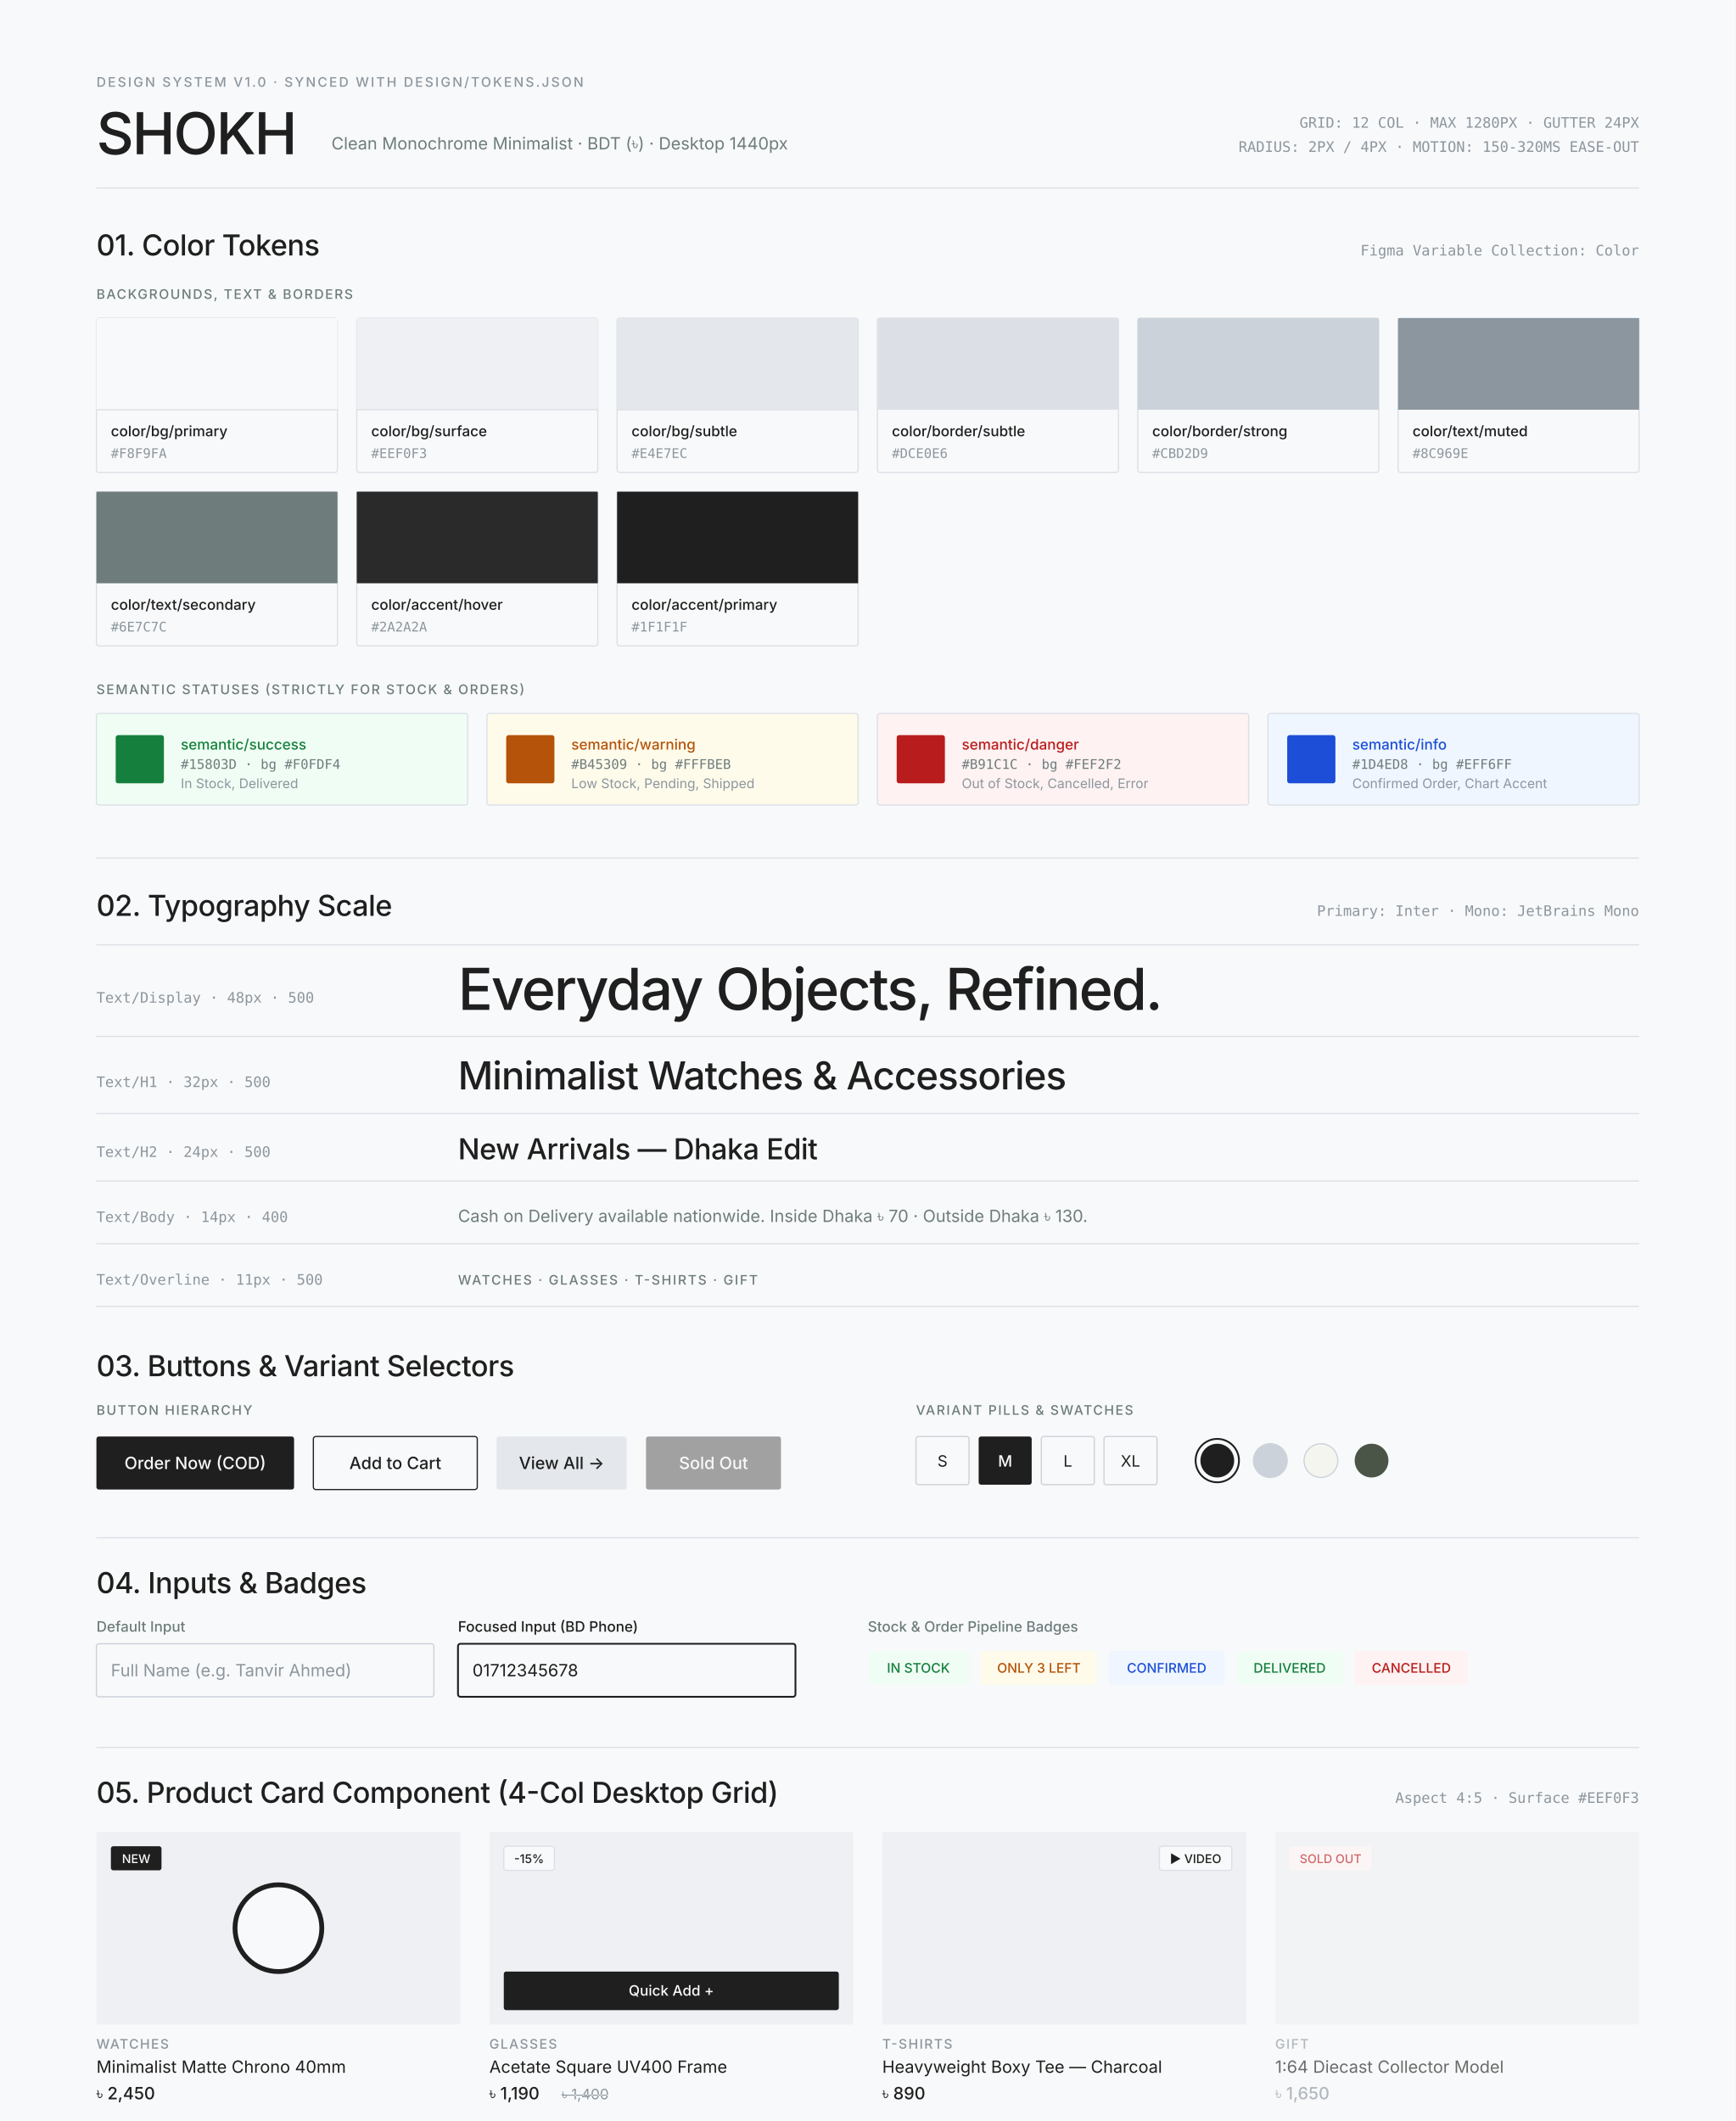
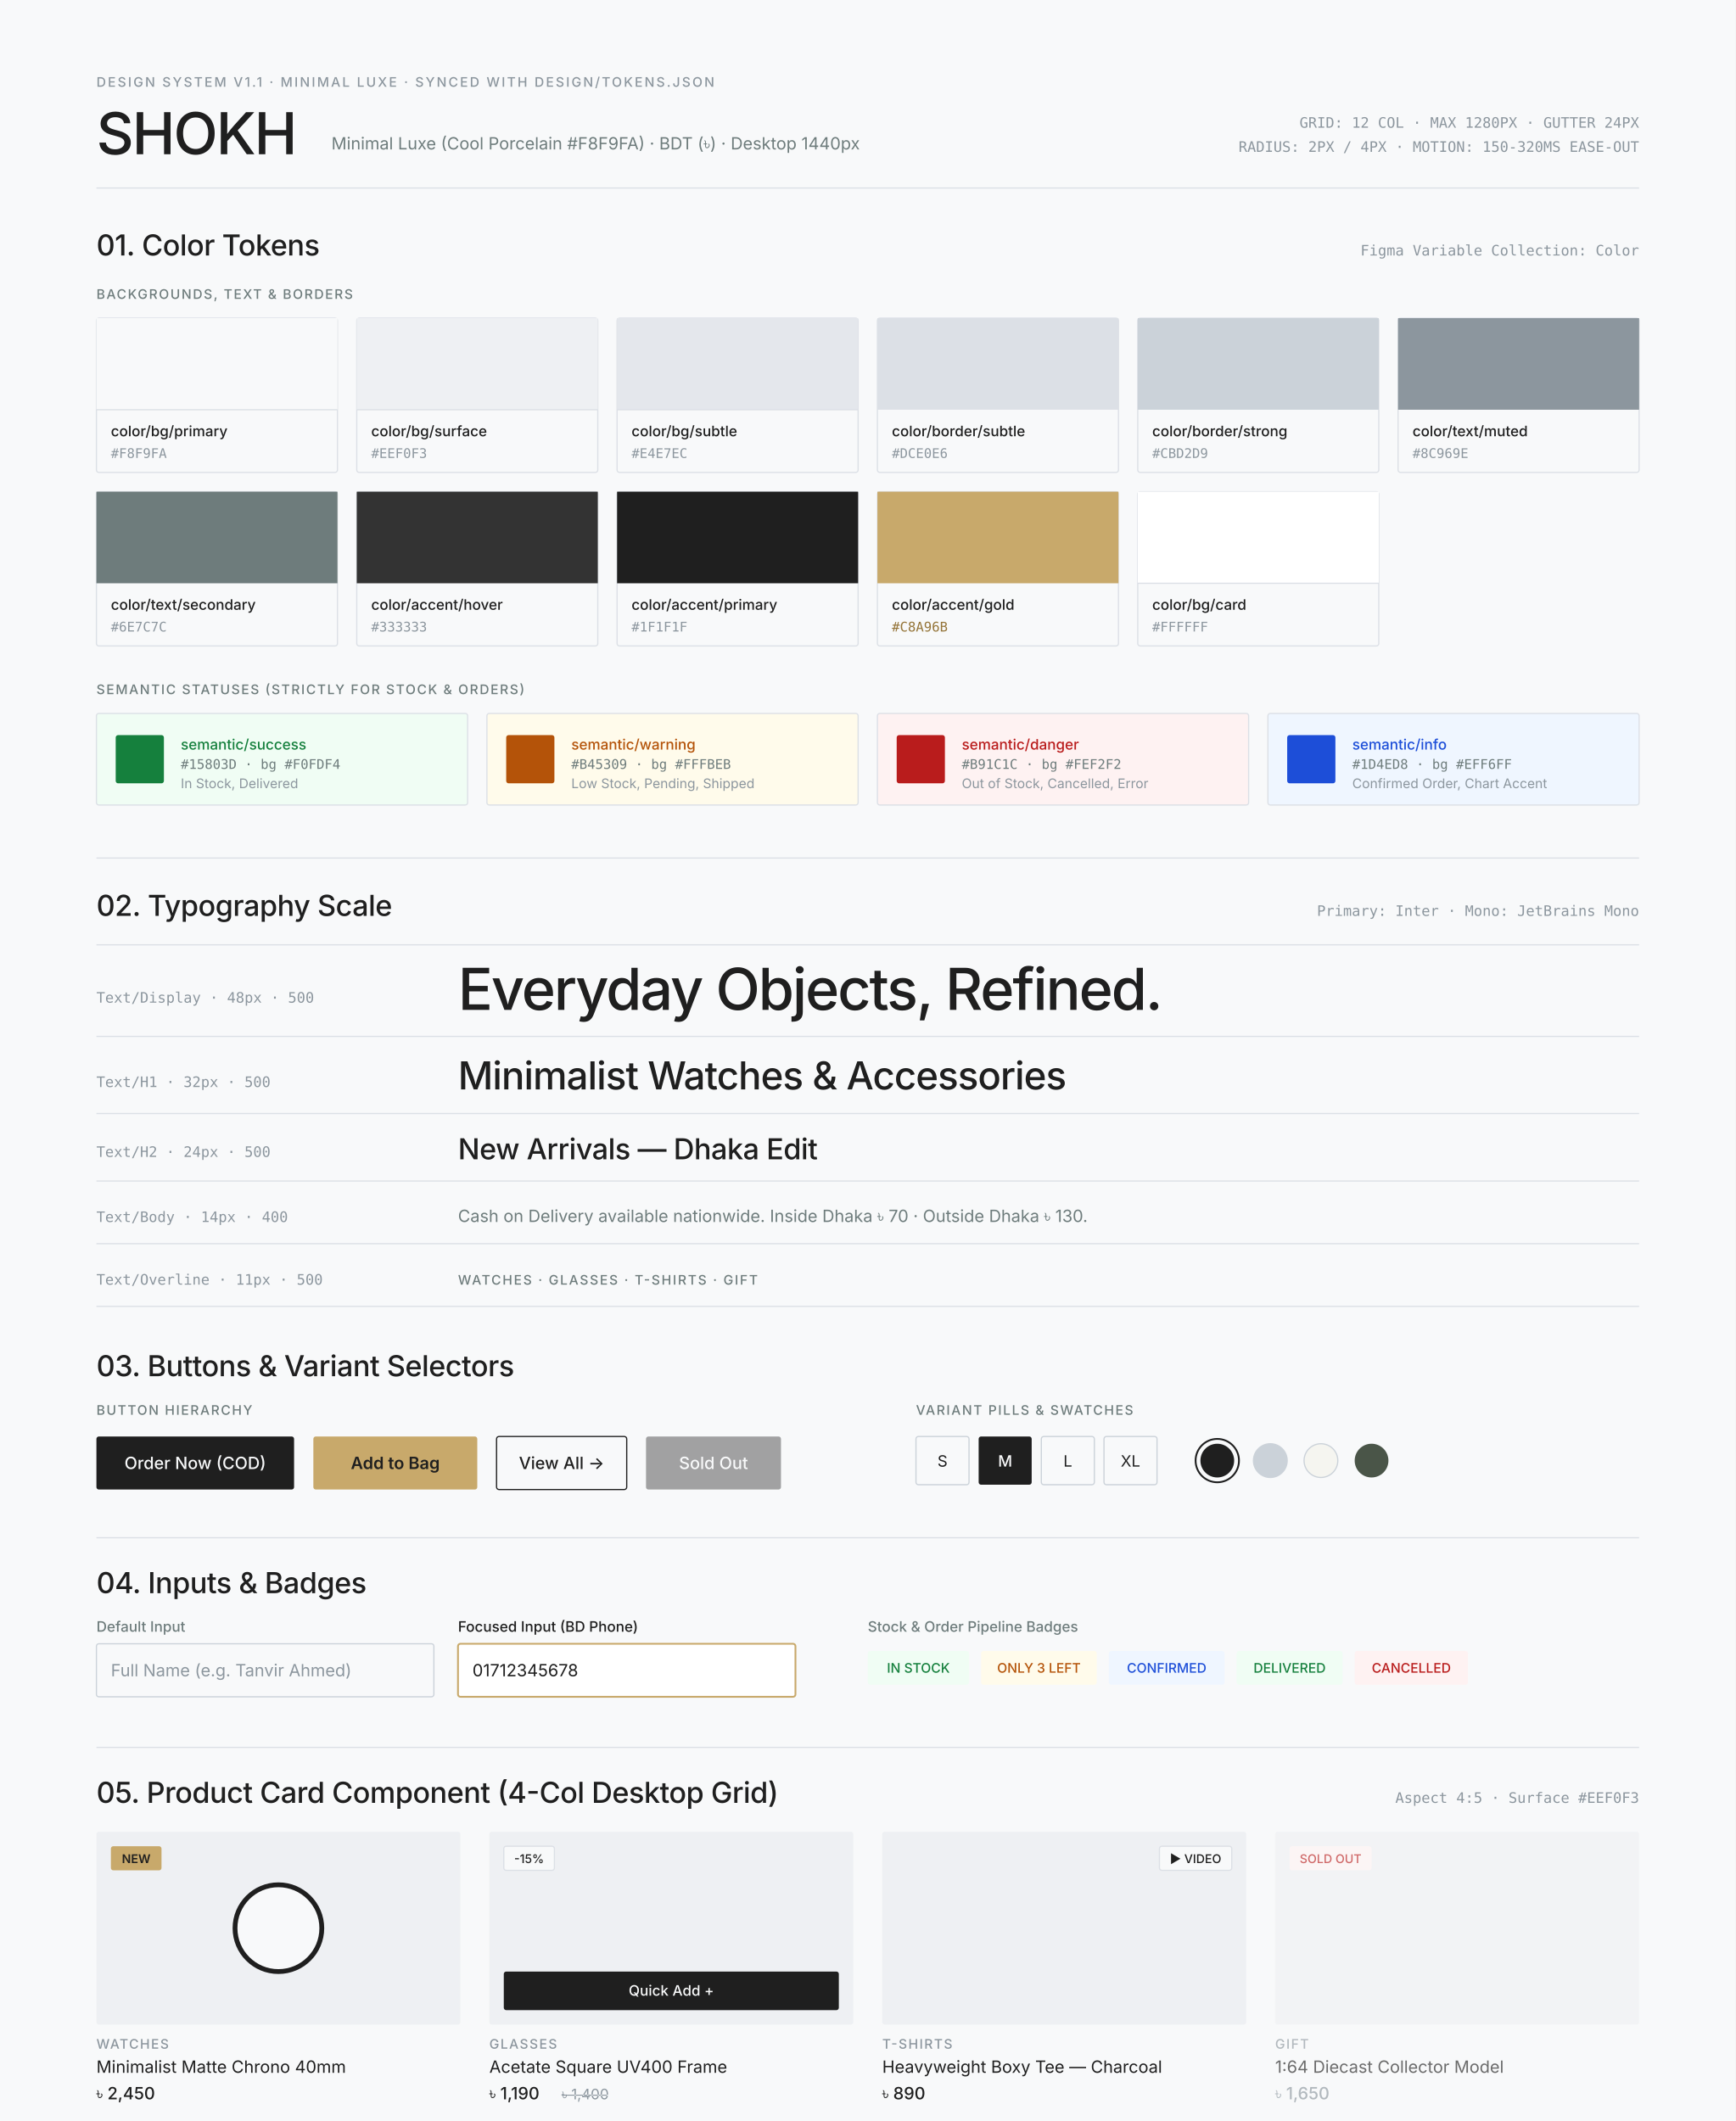
<svg xmlns="http://www.w3.org/2000/svg" width="1440" height="1760" viewBox="0 0 1440 1760" fill="none">
  <rect id="Canvas-BG" width="1440" height="1760" fill="#F8F9FA" />
  <g id="00-Header">
-     <text x="80" y="72" fill="#8C969E" font-family="Inter, sans-serif" font-size="11" font-weight="500" letter-spacing="1.5">DESIGN SYSTEM V1.0 · SYNCED WITH DESIGN/TOKENS.JSON</text>
+     <text x="80" y="72" fill="#8C969E" font-family="Inter, sans-serif" font-size="11" font-weight="500" letter-spacing="1.5">DESIGN SYSTEM V1.1 · MINIMAL LUXE · SYNCED WITH DESIGN/TOKENS.JSON</text>
    <text x="80" y="128" fill="#1F1F1F" font-family="Inter, sans-serif" font-size="48" font-weight="500" letter-spacing="-1.4">SHOKH</text>
-     <text x="275" y="124" fill="#6E7C7C" font-family="Inter, sans-serif" font-size="14" font-weight="400">Clean Monochrome Minimalist · BDT (৳) · Desktop 1440px</text>
+     <text x="275" y="124" fill="#6E7C7C" font-family="Inter, sans-serif" font-size="14" font-weight="400">Minimal Luxe (Cool Porcelain #F8F9FA) · BDT (৳) · Desktop 1440px</text>
    <text x="1360" y="106" text-anchor="end" fill="#8C969E" font-family="JetBrains Mono, monospace" font-size="12">GRID: 12 COL · MAX 1280PX · GUTTER 24PX</text>
    <text x="1360" y="126" text-anchor="end" fill="#8C969E" font-family="JetBrains Mono, monospace" font-size="12">RADIUS: 2PX / 4PX · MOTION: 150-320MS EASE-OUT</text>
    <line x1="80" y1="156" x2="1360" y2="156" stroke="#DCE0E6" stroke-width="1" />
  </g>
  <g id="01-Color-Tokens">
    <text x="80" y="212" fill="#1F1F1F" font-family="Inter, sans-serif" font-size="24" font-weight="500" letter-spacing="-0.3">01. Color Tokens</text>
    <text x="1360" y="212" text-anchor="end" fill="#8C969E" font-family="JetBrains Mono, monospace" font-size="12">Figma Variable Collection: Color</text>
    <text x="80" y="248" fill="#6E7C7C" font-family="Inter, sans-serif" font-size="11" font-weight="500" letter-spacing="1.1">BACKGROUNDS, TEXT &amp; BORDERS</text>
    <g id="Swatch-bg-primary">
      <rect x="80" y="264" width="200" height="128" rx="2" fill="#F8F9FA" stroke="#DCE0E6" />
      <rect x="80" y="264" width="200" height="76" fill="#F8F9FA" />
      <line x1="80" y1="340" x2="280" y2="340" stroke="#DCE0E6" />
      <text x="92" y="362" fill="#1F1F1F" font-family="Inter, sans-serif" font-size="12" font-weight="500">color/bg/primary</text>
      <text x="92" y="380" fill="#8C969E" font-family="JetBrains Mono, monospace" font-size="11">#F8F9FA</text>
    </g>
    <g id="Swatch-bg-surface">
      <rect x="296" y="264" width="200" height="128" rx="2" fill="#F8F9FA" stroke="#DCE0E6" />
      <rect x="296" y="264" width="200" height="76" fill="#EEF0F3" />
      <line x1="296" y1="340" x2="496" y2="340" stroke="#DCE0E6" />
      <text x="308" y="362" fill="#1F1F1F" font-family="Inter, sans-serif" font-size="12" font-weight="500">color/bg/surface</text>
      <text x="308" y="380" fill="#8C969E" font-family="JetBrains Mono, monospace" font-size="11">#EEF0F3</text>
    </g>
    <g id="Swatch-bg-subtle">
      <rect x="512" y="264" width="200" height="128" rx="2" fill="#F8F9FA" stroke="#DCE0E6" />
      <rect x="512" y="264" width="200" height="76" fill="#E4E7EC" />
      <line x1="512" y1="340" x2="712" y2="340" stroke="#DCE0E6" />
      <text x="524" y="362" fill="#1F1F1F" font-family="Inter, sans-serif" font-size="12" font-weight="500">color/bg/subtle</text>
      <text x="524" y="380" fill="#8C969E" font-family="JetBrains Mono, monospace" font-size="11">#E4E7EC</text>
    </g>
    <g id="Swatch-border-subtle">
      <rect x="728" y="264" width="200" height="128" rx="2" fill="#F8F9FA" stroke="#DCE0E6" />
      <rect x="728" y="264" width="200" height="76" fill="#DCE0E6" />
      <text x="740" y="362" fill="#1F1F1F" font-family="Inter, sans-serif" font-size="12" font-weight="500">color/border/subtle</text>
      <text x="740" y="380" fill="#8C969E" font-family="JetBrains Mono, monospace" font-size="11">#DCE0E6</text>
    </g>
    <g id="Swatch-border-strong">
      <rect x="944" y="264" width="200" height="128" rx="2" fill="#F8F9FA" stroke="#DCE0E6" />
      <rect x="944" y="264" width="200" height="76" fill="#CBD2D9" />
      <text x="956" y="362" fill="#1F1F1F" font-family="Inter, sans-serif" font-size="12" font-weight="500">color/border/strong</text>
      <text x="956" y="380" fill="#8C969E" font-family="JetBrains Mono, monospace" font-size="11">#CBD2D9</text>
    </g>
    <g id="Swatch-text-muted">
      <rect x="1160" y="264" width="200" height="128" rx="2" fill="#F8F9FA" stroke="#DCE0E6" />
      <rect x="1160" y="264" width="200" height="76" fill="#8C969E" />
      <text x="1172" y="362" fill="#1F1F1F" font-family="Inter, sans-serif" font-size="12" font-weight="500">color/text/muted</text>
      <text x="1172" y="380" fill="#8C969E" font-family="JetBrains Mono, monospace" font-size="11">#8C969E</text>
    </g>
    <g id="Swatch-text-secondary">
      <rect x="80" y="408" width="200" height="128" rx="2" fill="#F8F9FA" stroke="#DCE0E6" />
      <rect x="80" y="408" width="200" height="76" fill="#6E7C7C" />
      <text x="92" y="506" fill="#1F1F1F" font-family="Inter, sans-serif" font-size="12" font-weight="500">color/text/secondary</text>
      <text x="92" y="524" fill="#8C969E" font-family="JetBrains Mono, monospace" font-size="11">#6E7C7C</text>
    </g>
    <g id="Swatch-accent-hover">
      <rect x="296" y="408" width="200" height="128" rx="2" fill="#F8F9FA" stroke="#DCE0E6" />
-       <rect x="296" y="408" width="200" height="76" fill="#2A2A2A" />
+       <rect x="296" y="408" width="200" height="76" fill="#333333" />
      <text x="308" y="506" fill="#1F1F1F" font-family="Inter, sans-serif" font-size="12" font-weight="500">color/accent/hover</text>
-       <text x="308" y="524" fill="#8C969E" font-family="JetBrains Mono, monospace" font-size="11">#2A2A2A</text>
+       <text x="308" y="524" fill="#8C969E" font-family="JetBrains Mono, monospace" font-size="11">#333333</text>
    </g>
    <g id="Swatch-accent-primary">
      <rect x="512" y="408" width="200" height="128" rx="2" fill="#F8F9FA" stroke="#DCE0E6" />
      <rect x="512" y="408" width="200" height="76" fill="#1F1F1F" />
      <text x="524" y="506" fill="#1F1F1F" font-family="Inter, sans-serif" font-size="12" font-weight="500">color/accent/primary</text>
      <text x="524" y="524" fill="#8C969E" font-family="JetBrains Mono, monospace" font-size="11">#1F1F1F</text>
+     </g>
+     <g id="Swatch-accent-gold">
+       <rect x="728" y="408" width="200" height="128" rx="2" fill="#F8F9FA" stroke="#DCE0E6" />
+       <rect x="728" y="408" width="200" height="76" fill="#C8A96B" />
+       <text x="740" y="506" fill="#1F1F1F" font-family="Inter, sans-serif" font-size="12" font-weight="500">color/accent/gold</text>
+       <text x="740" y="524" fill="#947438" font-family="JetBrains Mono, monospace" font-size="11">#C8A96B</text>
+     </g>
+     <g id="Swatch-bg-card">
+       <rect x="944" y="408" width="200" height="128" rx="2" fill="#F8F9FA" stroke="#DCE0E6" />
+       <rect x="944" y="408" width="200" height="76" fill="#FFFFFF" />
+       <line x1="944" y1="484" x2="1144" y2="484" stroke="#DCE0E6" />
+       <text x="956" y="506" fill="#1F1F1F" font-family="Inter, sans-serif" font-size="12" font-weight="500">color/bg/card</text>
+       <text x="956" y="524" fill="#8C969E" font-family="JetBrains Mono, monospace" font-size="11">#FFFFFF</text>
    </g>
    <text x="80" y="576" fill="#6E7C7C" font-family="Inter, sans-serif" font-size="11" font-weight="500" letter-spacing="1.1">SEMANTIC STATUSES (STRICTLY FOR STOCK &amp; ORDERS)</text>
    <g id="Semantic-Success">
      <rect x="80" y="592" width="308" height="76" rx="2" fill="#F0FDF4" stroke="#DCE0E6" />
      <rect x="96" y="610" width="40" height="40" rx="2" fill="#15803D" />
      <text x="150" y="622" fill="#15803D" font-family="Inter, sans-serif" font-size="12" font-weight="500">semantic/success</text>
      <text x="150" y="638" fill="#6E7C7C" font-family="JetBrains Mono, monospace" font-size="11">#15803D · bg #F0FDF4</text>
      <text x="150" y="654" fill="#8C969E" font-family="Inter, sans-serif" font-size="11">In Stock, Delivered</text>
    </g>
    <g id="Semantic-Warning">
      <rect x="404" y="592" width="308" height="76" rx="2" fill="#FFFBEB" stroke="#DCE0E6" />
      <rect x="420" y="610" width="40" height="40" rx="2" fill="#B45309" />
      <text x="474" y="622" fill="#B45309" font-family="Inter, sans-serif" font-size="12" font-weight="500">semantic/warning</text>
      <text x="474" y="638" fill="#6E7C7C" font-family="JetBrains Mono, monospace" font-size="11">#B45309 · bg #FFFBEB</text>
      <text x="474" y="654" fill="#8C969E" font-family="Inter, sans-serif" font-size="11">Low Stock, Pending, Shipped</text>
    </g>
    <g id="Semantic-Danger">
      <rect x="728" y="592" width="308" height="76" rx="2" fill="#FEF2F2" stroke="#DCE0E6" />
      <rect x="744" y="610" width="40" height="40" rx="2" fill="#B91C1C" />
      <text x="798" y="622" fill="#B91C1C" font-family="Inter, sans-serif" font-size="12" font-weight="500">semantic/danger</text>
      <text x="798" y="638" fill="#6E7C7C" font-family="JetBrains Mono, monospace" font-size="11">#B91C1C · bg #FEF2F2</text>
      <text x="798" y="654" fill="#8C969E" font-family="Inter, sans-serif" font-size="11">Out of Stock, Cancelled, Error</text>
    </g>
    <g id="Semantic-Info">
      <rect x="1052" y="592" width="308" height="76" rx="2" fill="#EFF6FF" stroke="#DCE0E6" />
      <rect x="1068" y="610" width="40" height="40" rx="2" fill="#1D4ED8" />
      <text x="1122" y="622" fill="#1D4ED8" font-family="Inter, sans-serif" font-size="12" font-weight="500">semantic/info</text>
      <text x="1122" y="638" fill="#6E7C7C" font-family="JetBrains Mono, monospace" font-size="11">#1D4ED8 · bg #EFF6FF</text>
      <text x="1122" y="654" fill="#8C969E" font-family="Inter, sans-serif" font-size="11">Confirmed Order, Chart Accent</text>
    </g>
  </g>
  <g id="02-Typography">
    <line x1="80" y1="712" x2="1360" y2="712" stroke="#DCE0E6" />
    <text x="80" y="760" fill="#1F1F1F" font-family="Inter, sans-serif" font-size="24" font-weight="500" letter-spacing="-0.3">02. Typography Scale</text>
    <text x="1360" y="760" text-anchor="end" fill="#8C969E" font-family="JetBrains Mono, monospace" font-size="12">Primary: Inter · Mono: JetBrains Mono</text>
    <line x1="80" y1="784" x2="1360" y2="784" stroke="#DCE0E6" />
    <text x="80" y="832" fill="#8C969E" font-family="JetBrains Mono, monospace" font-size="12">Text/Display · 48px · 500</text>
    <text x="380" y="838" fill="#1F1F1F" font-family="Inter, sans-serif" font-size="48" font-weight="500" letter-spacing="-1.4">Everyday Objects, Refined.</text>
    <line x1="80" y1="860" x2="1360" y2="860" stroke="#DCE0E6" />
    <text x="80" y="902" fill="#8C969E" font-family="JetBrains Mono, monospace" font-size="12">Text/H1 · 32px · 500</text>
    <text x="380" y="904" fill="#1F1F1F" font-family="Inter, sans-serif" font-size="32" font-weight="500" letter-spacing="-0.6">Minimalist Watches &amp; Accessories</text>
    <line x1="80" y1="924" x2="1360" y2="924" stroke="#DCE0E6" />
    <text x="80" y="960" fill="#8C969E" font-family="JetBrains Mono, monospace" font-size="12">Text/H2 · 24px · 500</text>
    <text x="380" y="962" fill="#1F1F1F" font-family="Inter, sans-serif" font-size="24" font-weight="500" letter-spacing="-0.3">New Arrivals — Dhaka Edit</text>
    <line x1="80" y1="980" x2="1360" y2="980" stroke="#DCE0E6" />
    <text x="80" y="1014" fill="#8C969E" font-family="JetBrains Mono, monospace" font-size="12">Text/Body · 14px · 400</text>
    <text x="380" y="1014" fill="#6E7C7C" font-family="Inter, sans-serif" font-size="14">Cash on Delivery available nationwide. Inside Dhaka ৳ 70 · Outside Dhaka ৳ 130.</text>
    <line x1="80" y1="1032" x2="1360" y2="1032" stroke="#DCE0E6" />
    <text x="80" y="1066" fill="#8C969E" font-family="JetBrains Mono, monospace" font-size="12">Text/Overline · 11px · 500</text>
    <text x="380" y="1066" fill="#6E7C7C" font-family="Inter, sans-serif" font-size="11" font-weight="500" letter-spacing="1.2">WATCHES · GLASSES · T-SHIRTS · GIFT</text>
    <line x1="80" y1="1084" x2="1360" y2="1084" stroke="#DCE0E6" />
  </g>
  <g id="03-Buttons-And-Pills">
    <text x="80" y="1142" fill="#1F1F1F" font-family="Inter, sans-serif" font-size="24" font-weight="500" letter-spacing="-0.3">03. Buttons &amp; Variant Selectors</text>
    <text x="80" y="1174" fill="#6E7C7C" font-family="Inter, sans-serif" font-size="11" font-weight="500" letter-spacing="1.1">BUTTON HIERARCHY</text>
    <rect x="80" y="1192" width="164" height="44" rx="2" fill="#1F1F1F" />
    <text x="162" y="1219" text-anchor="middle" fill="#F8F9FA" font-family="Inter, sans-serif" font-size="14" font-weight="500">Order Now (COD)</text>
-     <rect x="260" y="1192" width="136" height="44" rx="2" fill="#F8F9FA" stroke="#1F1F1F" />
-     <text x="328" y="1219" text-anchor="middle" fill="#1F1F1F" font-family="Inter, sans-serif" font-size="14" font-weight="500">Add to Cart</text>
-     <rect x="412" y="1192" width="108" height="44" rx="2" fill="#E4E7EC" />
+     <rect x="260" y="1192" width="136" height="44" rx="2" fill="#C8A96B" />
+     <text x="328" y="1219" text-anchor="middle" fill="#1F1F1F" font-family="Inter, sans-serif" font-size="14" font-weight="600">Add to Bag</text>
+     <rect x="412" y="1192" width="108" height="44" rx="2" fill="#F8F9FA" stroke="#1F1F1F" />
    <text x="466" y="1219" text-anchor="middle" fill="#1F1F1F" font-family="Inter, sans-serif" font-size="14" font-weight="500">View All →</text>
    <rect x="536" y="1192" width="112" height="44" rx="2" fill="#1F1F1F" fill-opacity="0.4" />
    <text x="592" y="1219" text-anchor="middle" fill="#F8F9FA" font-family="Inter, sans-serif" font-size="14" font-weight="500">Sold Out</text>
    <text x="760" y="1174" fill="#6E7C7C" font-family="Inter, sans-serif" font-size="11" font-weight="500" letter-spacing="1.1">VARIANT PILLS &amp; SWATCHES</text>
    <rect x="760" y="1192" width="44" height="40" rx="2" fill="#F8F9FA" stroke="#CBD2D9" />
    <text x="782" y="1217" text-anchor="middle" fill="#1F1F1F" font-family="Inter, sans-serif" font-size="13">S</text>
    <rect x="812" y="1192" width="44" height="40" rx="2" fill="#1F1F1F" />
    <text x="834" y="1217" text-anchor="middle" fill="#F8F9FA" font-family="Inter, sans-serif" font-size="13" font-weight="500">M</text>
    <rect x="864" y="1192" width="44" height="40" rx="2" fill="#F8F9FA" stroke="#CBD2D9" />
    <text x="886" y="1217" text-anchor="middle" fill="#1F1F1F" font-family="Inter, sans-serif" font-size="13">L</text>
    <rect x="916" y="1192" width="44" height="40" rx="2" fill="#F8F9FA" stroke="#CBD2D9" />
    <text x="938" y="1217" text-anchor="middle" fill="#1F1F1F" font-family="Inter, sans-serif" font-size="13">XL</text>
    <circle cx="1010" cy="1212" r="14" fill="#1F1F1F" />
    <circle cx="1010" cy="1212" r="18" stroke="#1F1F1F" stroke-width="1.5" />
    <circle cx="1054" cy="1212" r="14" fill="#CBD2D9" stroke="#CBD2D9" />
    <circle cx="1096" cy="1212" r="14" fill="#F5F5F0" stroke="#CBD2D9" />
    <circle cx="1138" cy="1212" r="14" fill="#4A5548" />
  </g>
  <g id="04-Inputs-And-Badges">
    <line x1="80" y1="1276" x2="1360" y2="1276" stroke="#DCE0E6" />
    <text x="80" y="1322" fill="#1F1F1F" font-family="Inter, sans-serif" font-size="24" font-weight="500" letter-spacing="-0.3">04. Inputs &amp; Badges</text>
    <text x="80" y="1354" fill="#6E7C7C" font-family="Inter, sans-serif" font-size="12" font-weight="500">Default Input</text>
    <rect x="80" y="1364" width="280" height="44" rx="2" fill="#F8F9FA" stroke="#CBD2D9" />
    <text x="92" y="1391" fill="#8C969E" font-family="Inter, sans-serif" font-size="14">Full Name (e.g. Tanvir Ahmed)</text>
    <text x="380" y="1354" fill="#1F1F1F" font-family="Inter, sans-serif" font-size="12" font-weight="500">Focused Input (BD Phone)</text>
-     <rect x="380" y="1364" width="280" height="44" rx="2" fill="#F8F9FA" stroke="#1F1F1F" stroke-width="1.5" />
+     <rect x="380" y="1364" width="280" height="44" rx="2" fill="#FFFFFF" stroke="#C8A96B" stroke-width="1.5" />
    <text x="392" y="1391" fill="#1F1F1F" font-family="Inter, sans-serif" font-size="14">01712345678</text>
    <text x="720" y="1354" fill="#6E7C7C" font-family="Inter, sans-serif" font-size="12" font-weight="500">Stock &amp; Order Pipeline Badges</text>
    <rect x="720" y="1370" width="84" height="28" rx="2" fill="#F0FDF4" />
    <text x="762" y="1388" text-anchor="middle" fill="#15803D" font-family="Inter, sans-serif" font-size="11" font-weight="500">IN STOCK</text>
    <rect x="814" y="1370" width="96" height="28" rx="2" fill="#FFFBEB" />
    <text x="862" y="1388" text-anchor="middle" fill="#B45309" font-family="Inter, sans-serif" font-size="11" font-weight="500">ONLY 3 LEFT</text>
    <rect x="920" y="1370" width="96" height="28" rx="2" fill="#EFF6FF" />
    <text x="968" y="1388" text-anchor="middle" fill="#1D4ED8" font-family="Inter, sans-serif" font-size="11" font-weight="500">CONFIRMED</text>
    <rect x="1026" y="1370" width="88" height="28" rx="2" fill="#F0FDF4" />
    <text x="1070" y="1388" text-anchor="middle" fill="#15803D" font-family="Inter, sans-serif" font-size="11" font-weight="500">DELIVERED</text>
    <rect x="1124" y="1370" width="94" height="28" rx="2" fill="#FEF2F2" />
    <text x="1171" y="1388" text-anchor="middle" fill="#B91C1C" font-family="Inter, sans-serif" font-size="11" font-weight="500">CANCELLED</text>
  </g>
  <g id="05-Product-Cards">
    <line x1="80" y1="1450" x2="1360" y2="1450" stroke="#DCE0E6" />
    <text x="80" y="1496" fill="#1F1F1F" font-family="Inter, sans-serif" font-size="24" font-weight="500" letter-spacing="-0.3">05. Product Card Component (4-Col Desktop Grid)</text>
    <text x="1360" y="1496" text-anchor="end" fill="#8C969E" font-family="JetBrains Mono, monospace" font-size="12">Aspect 4:5 · Surface #EEF0F3</text>
    <g id="Product-Card-1">
      <rect x="80" y="1520" width="302" height="160" rx="2" fill="#EEF0F3" />
-       <rect x="92" y="1532" width="42" height="20" rx="2" fill="#1F1F1F" />
-       <text x="113" y="1546" text-anchor="middle" fill="#F8F9FA" font-family="Inter, sans-serif" font-size="10" font-weight="500">NEW</text>
+       <rect x="92" y="1532" width="42" height="20" rx="2" fill="#C8A96B" />
+       <text x="113" y="1546" text-anchor="middle" fill="#1F1F1F" font-family="Inter, sans-serif" font-size="10" font-weight="600">NEW</text>
      <circle cx="231" cy="1600" r="36" fill="#F8F9FA" stroke="#1F1F1F" stroke-width="4" />
      <text x="80" y="1700" fill="#8C969E" font-family="Inter, sans-serif" font-size="11" font-weight="500" letter-spacing="1">WATCHES</text>
      <text x="80" y="1720" fill="#1F1F1F" font-family="Inter, sans-serif" font-size="14">Minimalist Matte Chrono 40mm</text>
      <text x="80" y="1742" fill="#1F1F1F" font-family="Inter, sans-serif" font-size="14" font-weight="500">৳ 2,450</text>
    </g>
    <g id="Product-Card-2">
      <rect x="406" y="1520" width="302" height="160" rx="2" fill="#EEF0F3" />
      <rect x="418" y="1532" width="42" height="20" rx="2" fill="#F8F9FA" stroke="#DCE0E6" />
      <text x="439" y="1546" text-anchor="middle" fill="#1F1F1F" font-family="Inter, sans-serif" font-size="10" font-weight="500">-15%</text>
      <rect x="418" y="1636" width="278" height="32" rx="2" fill="#1F1F1F" />
      <text x="557" y="1656" text-anchor="middle" fill="#F8F9FA" font-family="Inter, sans-serif" font-size="12" font-weight="500">Quick Add +</text>
      <text x="406" y="1700" fill="#8C969E" font-family="Inter, sans-serif" font-size="11" font-weight="500" letter-spacing="1">GLASSES</text>
      <text x="406" y="1720" fill="#1F1F1F" font-family="Inter, sans-serif" font-size="14">Acetate Square UV400 Frame</text>
      <text x="406" y="1742" fill="#1F1F1F" font-family="Inter, sans-serif" font-size="14" font-weight="500">৳ 1,190</text>
      <text x="466" y="1742" fill="#8C969E" font-family="Inter, sans-serif" font-size="12" text-decoration="line-through">৳ 1,400</text>
    </g>
    <g id="Product-Card-3">
      <rect x="732" y="1520" width="302" height="160" rx="2" fill="#EEF0F3" />
      <rect x="962" y="1532" width="60" height="20" rx="2" fill="#F8F9FA" stroke="#DCE0E6" />
      <text x="992" y="1546" text-anchor="middle" fill="#1F1F1F" font-family="Inter, sans-serif" font-size="10" font-weight="500">▶ VIDEO</text>
      <text x="732" y="1700" fill="#8C969E" font-family="Inter, sans-serif" font-size="11" font-weight="500" letter-spacing="1">T-SHIRTS</text>
      <text x="732" y="1720" fill="#1F1F1F" font-family="Inter, sans-serif" font-size="14">Heavyweight Boxy Tee — Charcoal</text>
      <text x="732" y="1742" fill="#1F1F1F" font-family="Inter, sans-serif" font-size="14" font-weight="500">৳ 890</text>
    </g>
    <g id="Product-Card-4" opacity="0.65">
      <rect x="1058" y="1520" width="302" height="160" rx="2" fill="#EEF0F3" />
      <rect x="1070" y="1532" width="68" height="20" rx="2" fill="#FEF2F2" />
      <text x="1104" y="1546" text-anchor="middle" fill="#B91C1C" font-family="Inter, sans-serif" font-size="10" font-weight="500">SOLD OUT</text>
      <text x="1058" y="1700" fill="#8C969E" font-family="Inter, sans-serif" font-size="11" font-weight="500" letter-spacing="1">GIFT</text>
      <text x="1058" y="1720" fill="#1F1F1F" font-family="Inter, sans-serif" font-size="14">1:64 Diecast Collector Model</text>
      <text x="1058" y="1742" fill="#8C969E" font-family="Inter, sans-serif" font-size="14" font-weight="500">৳ 1,650</text>
    </g>
  </g>
</svg>
